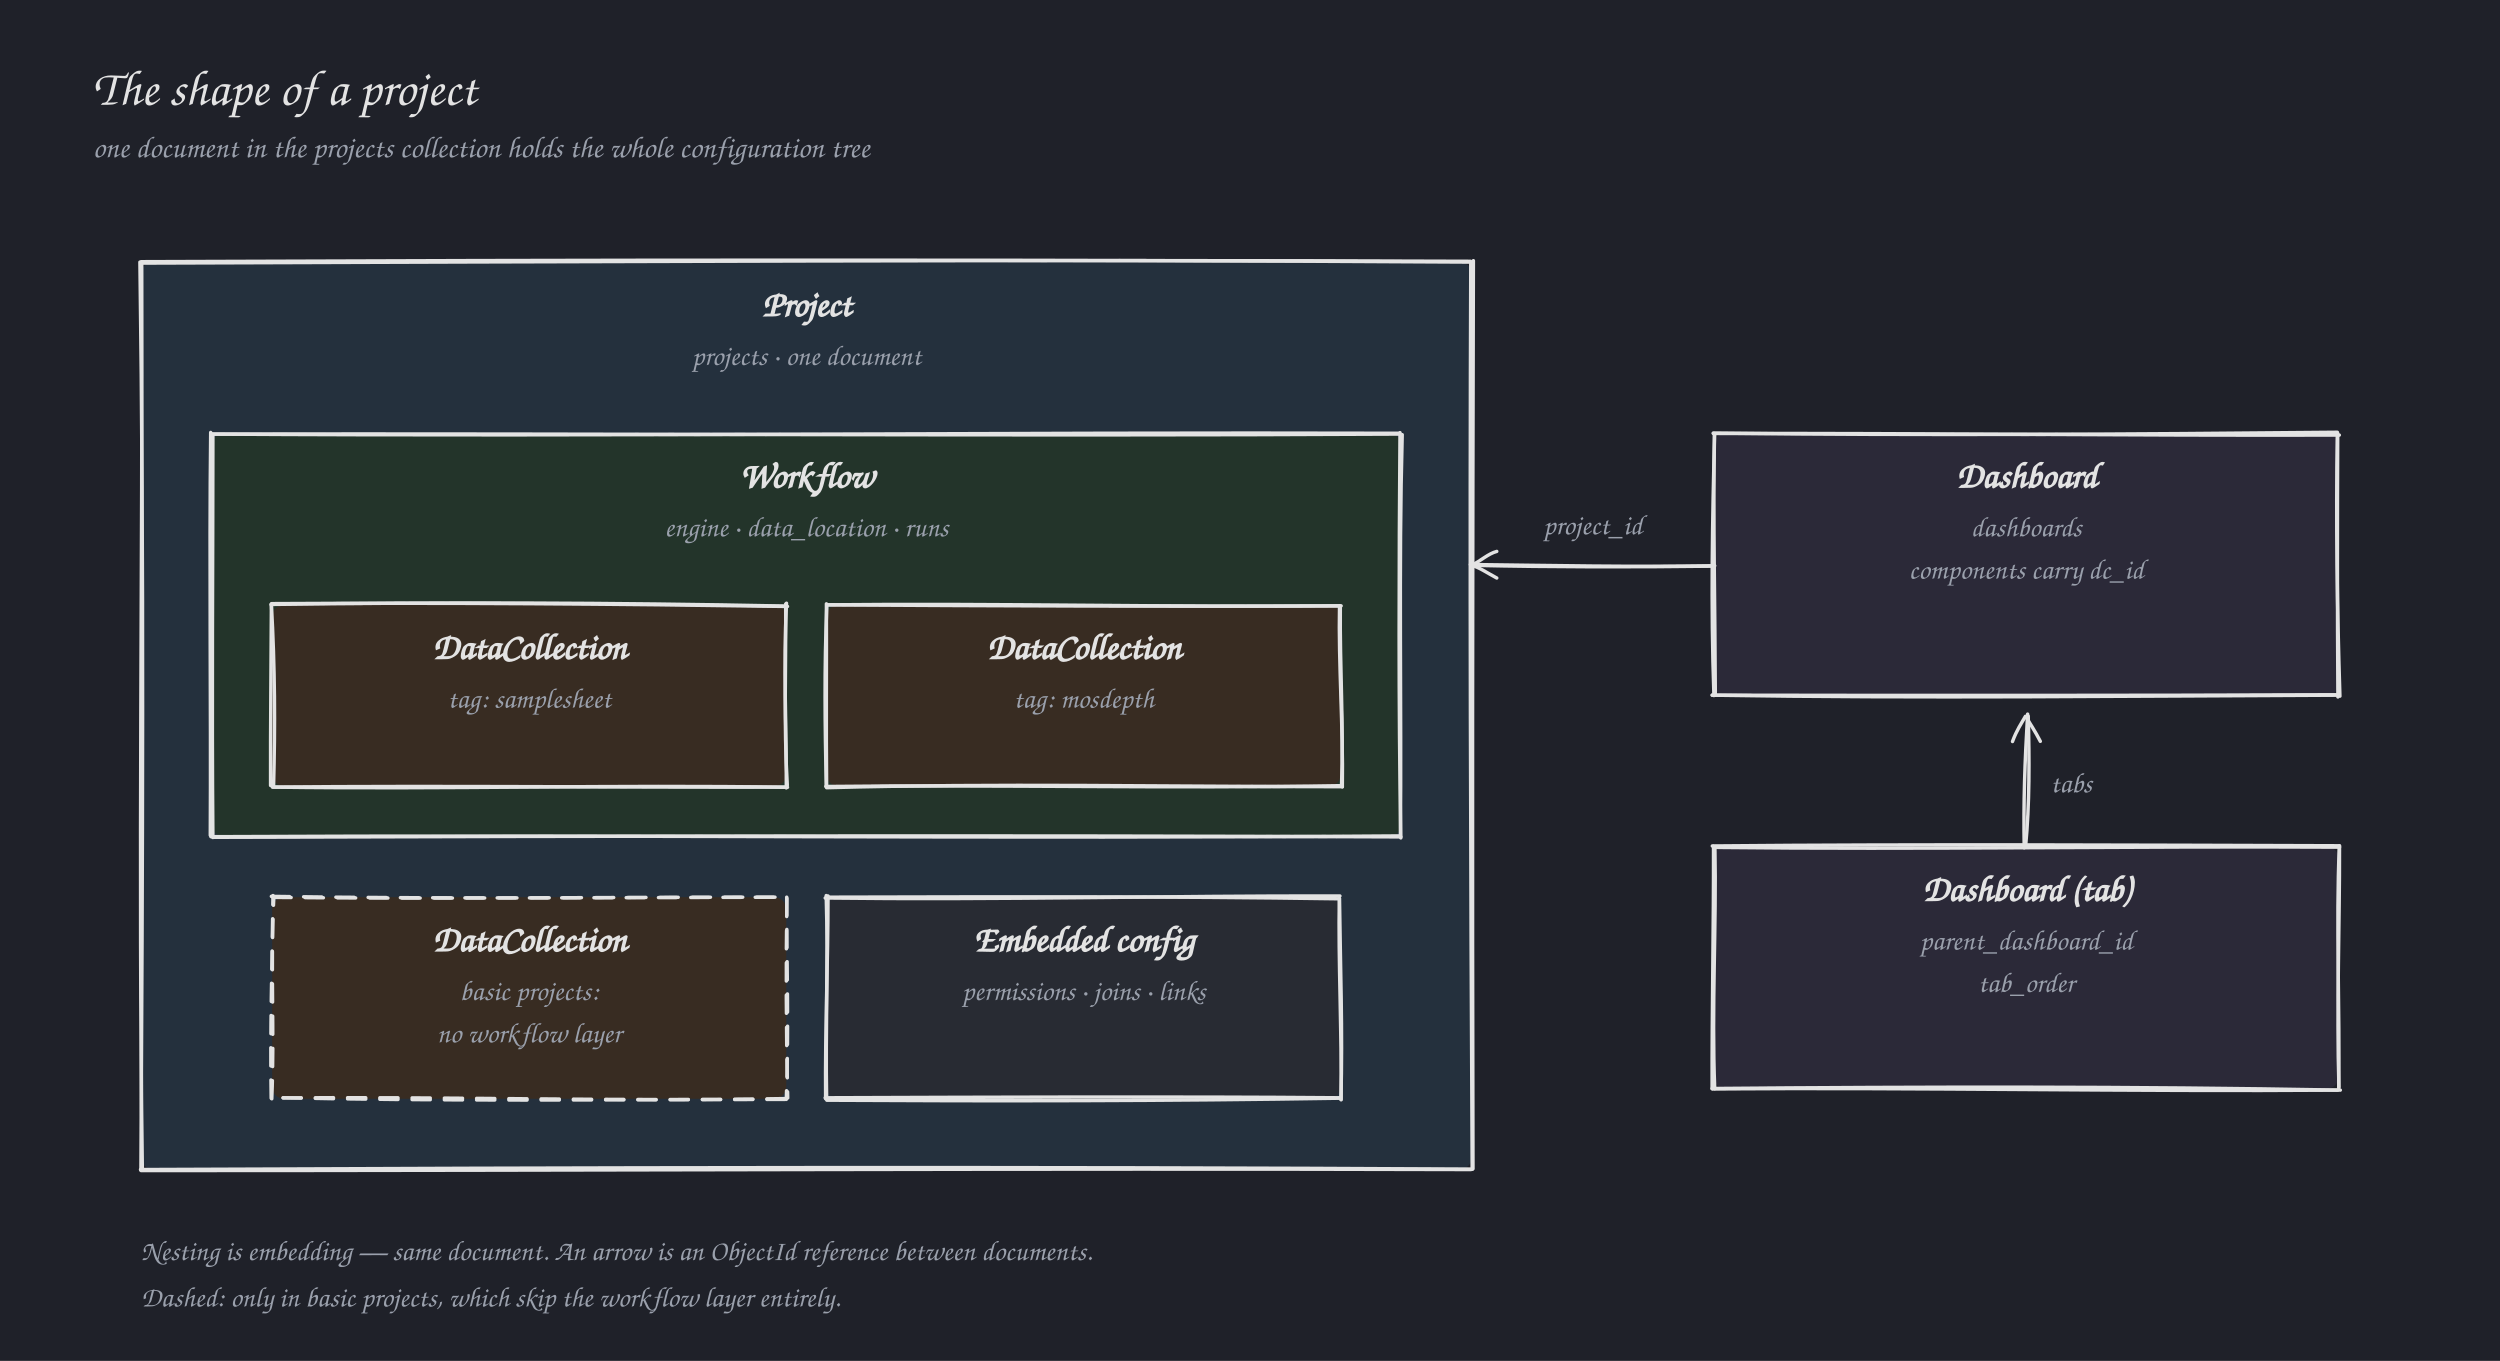
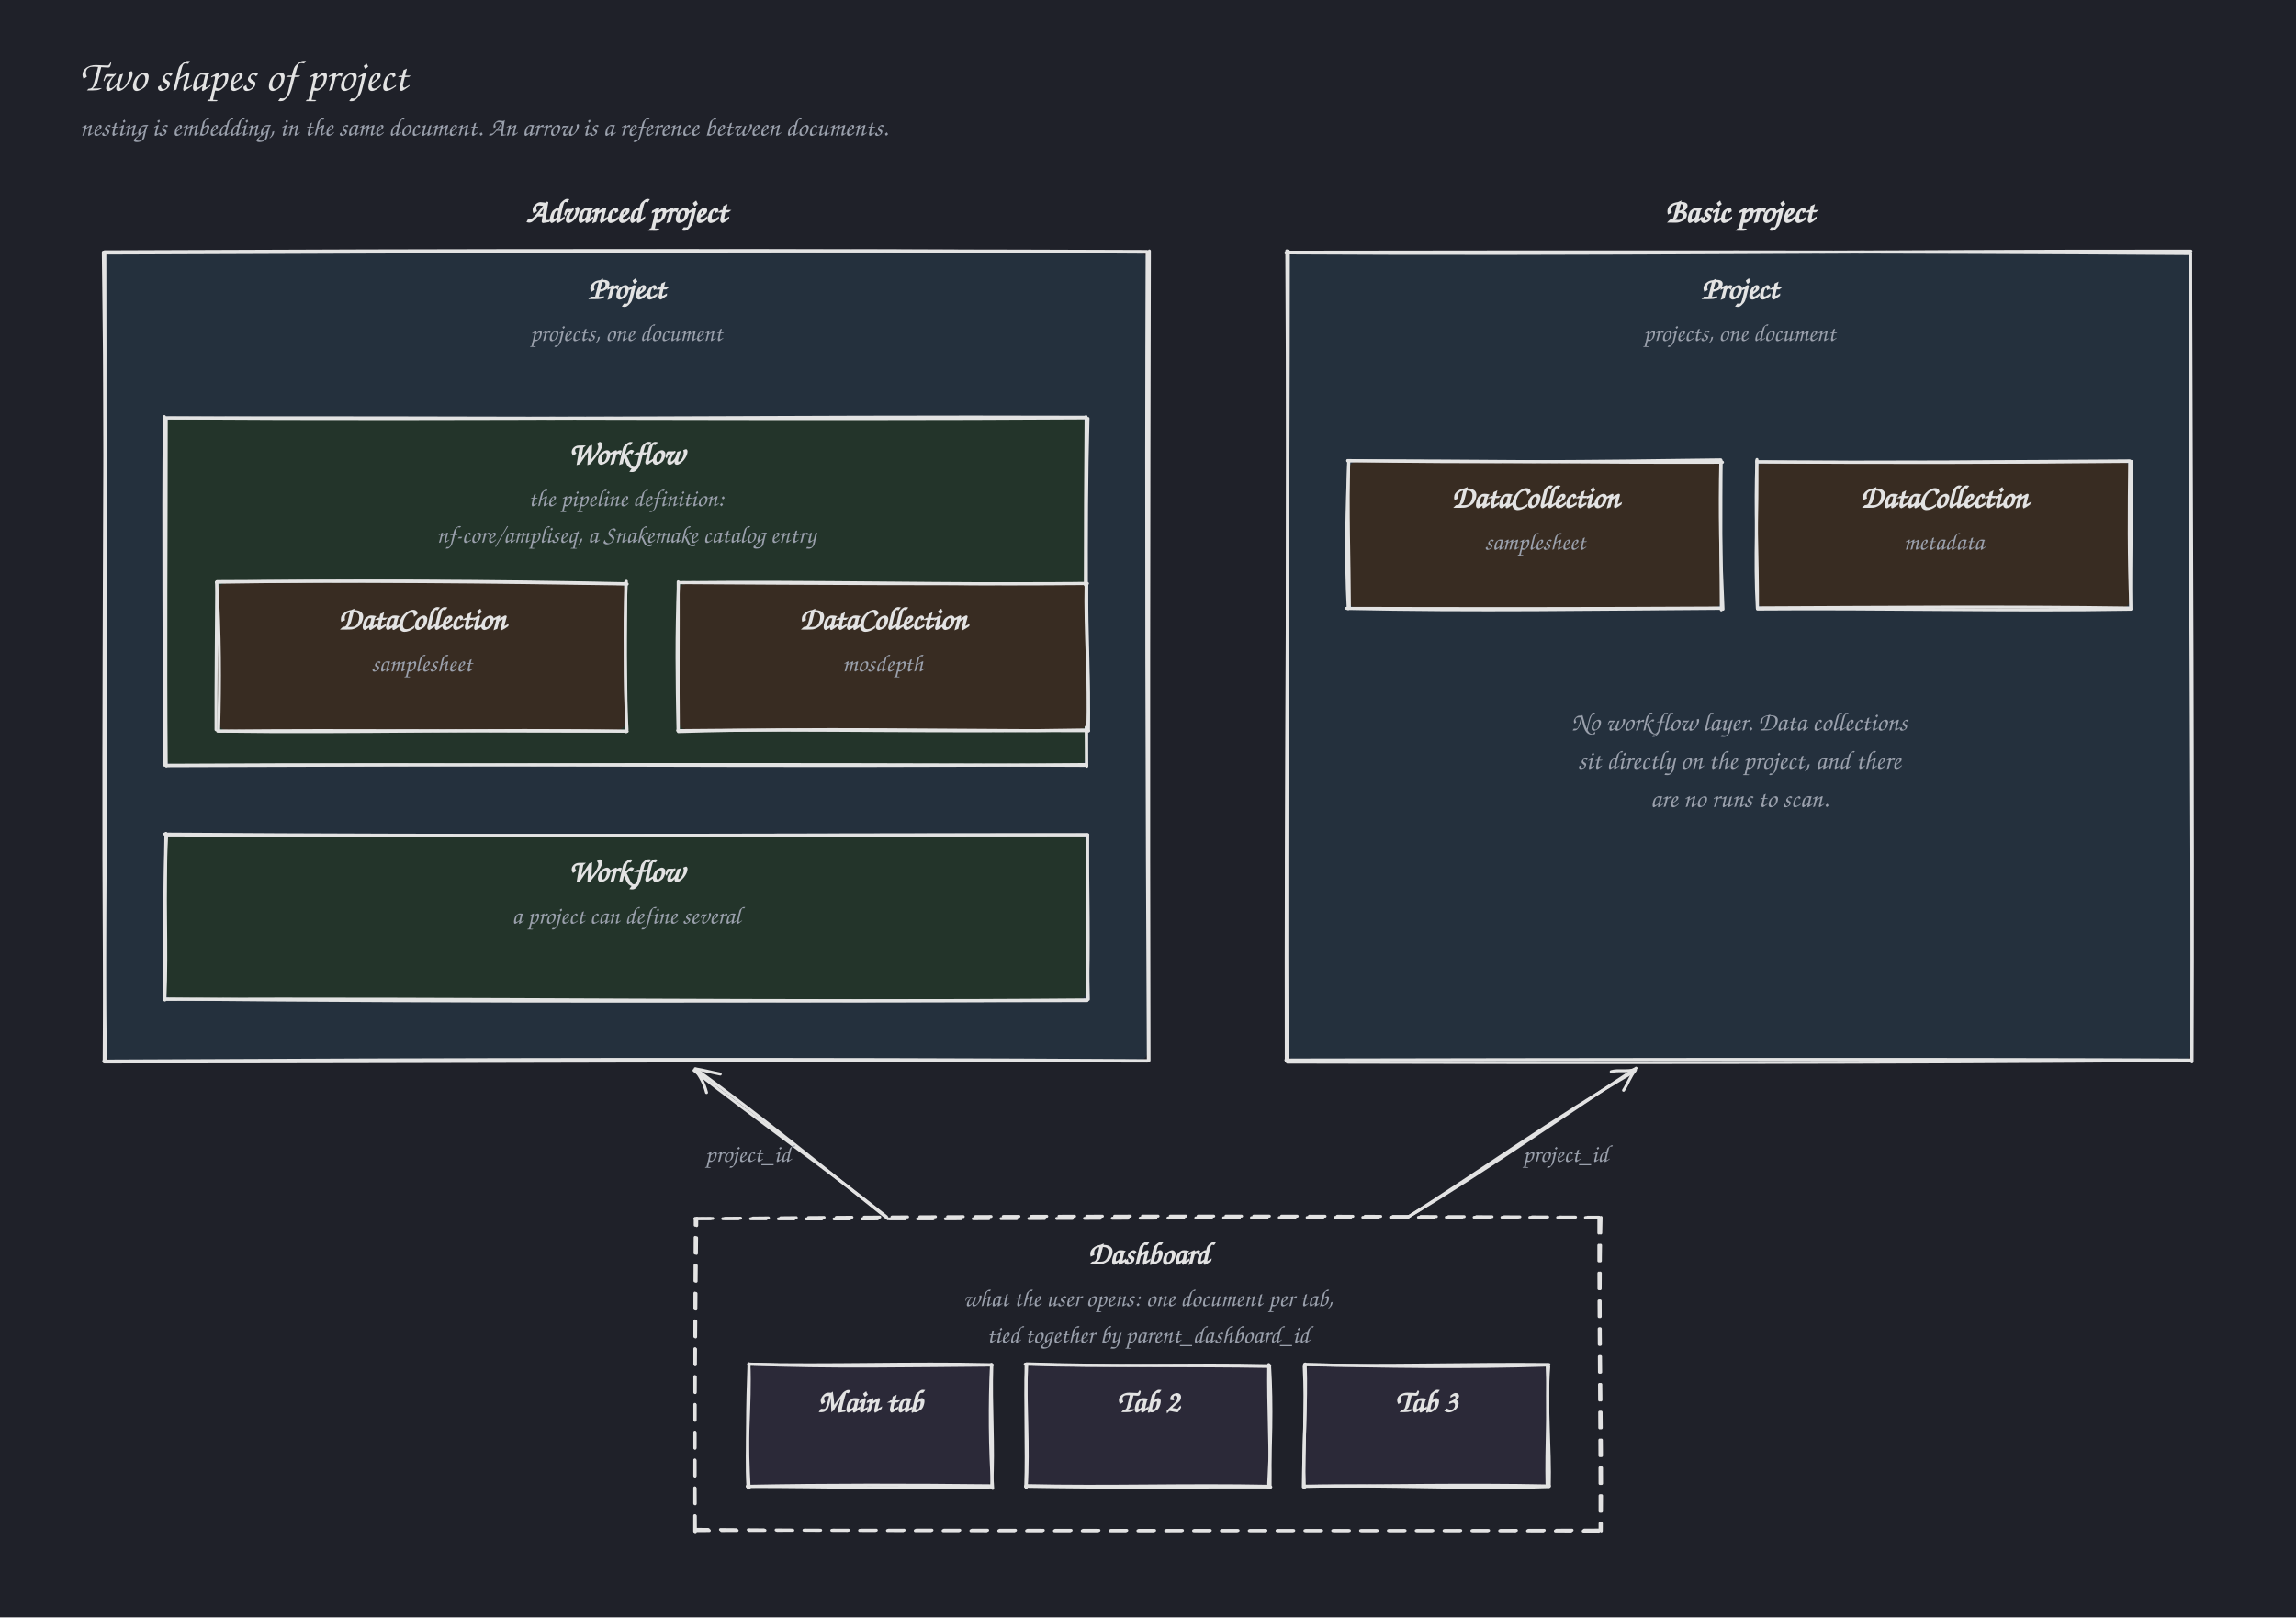
- <svg xmlns="http://www.w3.org/2000/svg" width="1240" height="675" viewBox="0 0 1240 675">
-   <rect width="1240" height="675" fill="#1f2129" />
-   <text x="46.0" y="52.0" font-family="Virgil, Virgil GS, Excalifont, Comic Sans MS, Bradley Hand, cursive" font-size="25" fill="#e3e3e3" text-anchor="start" font-weight="normal">The shape of a project</text>
-   <text x="46.0" y="78.0" font-family="Virgil, Virgil GS, Excalifont, Comic Sans MS, Bradley Hand, cursive" font-size="15" fill="#9aa0ac" text-anchor="start" font-weight="normal">one document in the projects collection holds the whole configuration tree</text>
-   <rect x="70.0" y="130.0" width="660.0" height="450.0" rx="6" fill="#24303d" />
-   <path d="M70.1,129.8 C289.4,128.9 510.5,128.6 729.3,130.0" fill="none" stroke="#e3e3e3" stroke-width="1.7" stroke-linecap="round" />
-   <path d="M69.9,130.5 C288.5,129.8 508.6,128.7 729.4,129.6" fill="none" stroke="#e3e3e3" stroke-width="1.7" stroke-linecap="round" />
-   <path d="M730.8,129.3 C730.4,281.4 730.2,429.7 730.6,579.7" fill="none" stroke="#e3e3e3" stroke-width="1.7" stroke-linecap="round" />
-   <path d="M729.5,130.1 C728.9,278.8 729.4,431.0 730.2,579.8" fill="none" stroke="#e3e3e3" stroke-width="1.7" stroke-linecap="round" />
-   <path d="M730.3,579.9 C510.2,578.6 288.6,579.1 69.7,580.1" fill="none" stroke="#e3e3e3" stroke-width="1.7" stroke-linecap="round" />
-   <path d="M729.6,580.1 C509.9,579.4 290.9,580.6 70.0,580.6" fill="none" stroke="#e3e3e3" stroke-width="1.7" stroke-linecap="round" />
-   <path d="M69.9,580.4 C70.7,429.3 71.5,278.8 69.4,130.0" fill="none" stroke="#e3e3e3" stroke-width="1.7" stroke-linecap="round" />
-   <path d="M70.6,579.7 C68.5,430.5 70.8,280.2 70.3,130.2" fill="none" stroke="#e3e3e3" stroke-width="1.7" stroke-linecap="round" />
-   <text x="400.0" y="157.0" font-family="Virgil, Virgil GS, Excalifont, Comic Sans MS, Bradley Hand, cursive" font-size="18" fill="#e3e3e3" text-anchor="middle" font-weight="bold">Project</text>
-   <text x="400.0" y="181.0" font-family="Virgil, Virgil GS, Excalifont, Comic Sans MS, Bradley Hand, cursive" font-size="14" fill="#9aa0ac" text-anchor="middle" font-weight="normal">projects · one document</text>
-   <rect x="105.0" y="215.0" width="590.0" height="200.0" rx="6" fill="#23342a" />
-   <path d="M105.0,215.3 C301.9,214.9 499.4,216.4 694.3,215.3" fill="none" stroke="#e3e3e3" stroke-width="1.7" stroke-linecap="round" />
-   <path d="M104.8,215.3 C302.1,216.6 499.4,214.3 694.2,214.9" fill="none" stroke="#e3e3e3" stroke-width="1.7" stroke-linecap="round" />
-   <path d="M694.4,214.6 C693.9,280.4 693.6,349.2 694.8,415.6" fill="none" stroke="#e3e3e3" stroke-width="1.7" stroke-linecap="round" />
-   <path d="M695.5,215.6 C693.7,281.5 695.2,349.6 694.6,414.9" fill="none" stroke="#e3e3e3" stroke-width="1.7" stroke-linecap="round" />
-   <path d="M694.5,414.6 C497.9,416.2 303.1,413.9 104.6,415.0" fill="none" stroke="#e3e3e3" stroke-width="1.7" stroke-linecap="round" />
-   <path d="M694.8,415.1 C498.6,414.2 300.1,414.7 105.7,415.3" fill="none" stroke="#e3e3e3" stroke-width="1.7" stroke-linecap="round" />
-   <path d="M105.6,415.4 C105.0,348.7 105.6,280.2 105.6,215.5" fill="none" stroke="#e3e3e3" stroke-width="1.7" stroke-linecap="round" />
-   <path d="M104.3,414.3 C104.7,348.0 103.7,282.1 104.5,214.5" fill="none" stroke="#e3e3e3" stroke-width="1.7" stroke-linecap="round" />
-   <text x="400.0" y="242.0" font-family="Virgil, Virgil GS, Excalifont, Comic Sans MS, Bradley Hand, cursive" font-size="18" fill="#e3e3e3" text-anchor="middle" font-weight="bold">Workflow</text>
-   <text x="400.0" y="266.0" font-family="Virgil, Virgil GS, Excalifont, Comic Sans MS, Bradley Hand, cursive" font-size="14" fill="#9aa0ac" text-anchor="middle" font-weight="normal">engine · data_location · runs</text>
-   <rect x="135.0" y="300.0" width="255.0" height="90.0" rx="6" fill="#382c22" />
-   <path d="M134.4,299.8 C219.5,298.6 303.4,298.9 389.2,300.6" fill="none" stroke="#e3e3e3" stroke-width="1.7" stroke-linecap="round" />
-   <path d="M134.8,299.4 C220.4,298.9 304.2,299.5 390.6,300.8" fill="none" stroke="#e3e3e3" stroke-width="1.7" stroke-linecap="round" />
-   <path d="M389.7,299.6 C389.9,329.9 388.7,358.7 390.5,389.5" fill="none" stroke="#e3e3e3" stroke-width="1.7" stroke-linecap="round" />
-   <path d="M390.1,299.2 C388.5,331.4 390.1,358.9 390.0,390.8" fill="none" stroke="#e3e3e3" stroke-width="1.7" stroke-linecap="round" />
-   <path d="M389.5,390.4 C306.2,390.6 219.2,389.6 135.1,390.4" fill="none" stroke="#e3e3e3" stroke-width="1.7" stroke-linecap="round" />
-   <path d="M390.6,390.5 C304.5,389.1 221.0,391.6 135.5,390.4" fill="none" stroke="#e3e3e3" stroke-width="1.7" stroke-linecap="round" />
-   <path d="M134.2,389.6 C134.1,360.1 134.5,328.5 134.6,300.3" fill="none" stroke="#e3e3e3" stroke-width="1.7" stroke-linecap="round" />
-   <path d="M135.7,389.8 C136.5,359.8 136.4,331.6 134.6,299.6" fill="none" stroke="#e3e3e3" stroke-width="1.7" stroke-linecap="round" />
-   <text x="262.5" y="327.0" font-family="Virgil, Virgil GS, Excalifont, Comic Sans MS, Bradley Hand, cursive" font-size="18" fill="#e3e3e3" text-anchor="middle" font-weight="bold">DataCollection</text>
-   <text x="262.5" y="351.0" font-family="Virgil, Virgil GS, Excalifont, Comic Sans MS, Bradley Hand, cursive" font-size="14" fill="#9aa0ac" text-anchor="middle" font-weight="normal">tag: samplesheet</text>
-   <rect x="410.0" y="300.0" width="255.0" height="90.0" rx="6" fill="#382c22" />
-   <path d="M410.5,300.0 C494.0,299.1 580.4,301.3 665.2,300.5" fill="none" stroke="#e3e3e3" stroke-width="1.7" stroke-linecap="round" />
-   <path d="M410.4,300.0 C493.7,300.5 581.3,300.9 664.5,300.5" fill="none" stroke="#e3e3e3" stroke-width="1.7" stroke-linecap="round" />
-   <path d="M664.8,300.7 C664.5,331.0 666.5,359.7 665.4,389.5" fill="none" stroke="#e3e3e3" stroke-width="1.7" stroke-linecap="round" />
-   <path d="M664.4,300.5 C663.8,328.9 666.3,361.0 665.8,390.3" fill="none" stroke="#e3e3e3" stroke-width="1.7" stroke-linecap="round" />
-   <path d="M665.8,390.2 C579.5,390.2 493.8,388.4 410.0,390.7" fill="none" stroke="#e3e3e3" stroke-width="1.7" stroke-linecap="round" />
-   <path d="M664.6,389.7 C579.8,391.2 496.0,389.1 409.6,390.1" fill="none" stroke="#e3e3e3" stroke-width="1.7" stroke-linecap="round" />
-   <path d="M409.8,389.9 C409.2,359.7 408.8,331.3 410.1,300.6" fill="none" stroke="#e3e3e3" stroke-width="1.7" stroke-linecap="round" />
-   <path d="M410.0,389.2 C409.7,361.3 410.0,330.1 409.9,299.5" fill="none" stroke="#e3e3e3" stroke-width="1.7" stroke-linecap="round" />
-   <text x="537.5" y="327.0" font-family="Virgil, Virgil GS, Excalifont, Comic Sans MS, Bradley Hand, cursive" font-size="18" fill="#e3e3e3" text-anchor="middle" font-weight="bold">DataCollection</text>
-   <text x="537.5" y="351.0" font-family="Virgil, Virgil GS, Excalifont, Comic Sans MS, Bradley Hand, cursive" font-size="14" fill="#9aa0ac" text-anchor="middle" font-weight="normal">tag: mosdepth</text>
-   <rect x="135.0" y="445.0" width="255.0" height="100.0" rx="6" fill="#382c22" />
-   <path d="M135.4,445.1 C218.4,446.0 304.0,444.9 389.7,445.0" fill="none" stroke="#e3e3e3" stroke-width="1.7" stroke-linecap="round" stroke-dasharray="9 7" />
-   <path d="M134.6,444.6 C220.2,445.9 303.7,445.2 390.4,445.0" fill="none" stroke="#e3e3e3" stroke-width="1.7" stroke-linecap="round" stroke-dasharray="9 7" />
-   <path d="M390.2,445.0 C390.2,479.2 391.3,511.5 390.0,545.3" fill="none" stroke="#e3e3e3" stroke-width="1.7" stroke-linecap="round" stroke-dasharray="9 7" />
-   <path d="M390.3,445.6 C389.8,478.4 389.9,513.1 390.7,544.6" fill="none" stroke="#e3e3e3" stroke-width="1.7" stroke-linecap="round" stroke-dasharray="9 7" />
-   <path d="M389.4,544.9 C305.2,546.4 221.1,543.8 134.3,544.6" fill="none" stroke="#e3e3e3" stroke-width="1.7" stroke-linecap="round" stroke-dasharray="9 7" />
-   <path d="M389.4,545.3 C303.6,545.5 220.9,546.3 135.3,544.4" fill="none" stroke="#e3e3e3" stroke-width="1.7" stroke-linecap="round" stroke-dasharray="9 7" />
-   <path d="M134.8,545.0 C136.2,513.2 134.1,479.8 135.8,445.5" fill="none" stroke="#e3e3e3" stroke-width="1.7" stroke-linecap="round" stroke-dasharray="9 7" />
-   <path d="M134.5,544.7 C133.9,511.4 135.0,477.8 135.4,444.2" fill="none" stroke="#e3e3e3" stroke-width="1.7" stroke-linecap="round" stroke-dasharray="9 7" />
-   <text x="262.5" y="472.0" font-family="Virgil, Virgil GS, Excalifont, Comic Sans MS, Bradley Hand, cursive" font-size="18" fill="#e3e3e3" text-anchor="middle" font-weight="bold">DataCollection</text>
-   <text x="262.5" y="496.0" font-family="Virgil, Virgil GS, Excalifont, Comic Sans MS, Bradley Hand, cursive" font-size="14" fill="#9aa0ac" text-anchor="middle" font-weight="normal">basic projects:</text>
-   <text x="262.5" y="517.0" font-family="Virgil, Virgil GS, Excalifont, Comic Sans MS, Bradley Hand, cursive" font-size="14" fill="#9aa0ac" text-anchor="middle" font-weight="normal">no workflow layer</text>
-   <rect x="410.0" y="445.0" width="255.0" height="100.0" rx="6" fill="#282b33" />
-   <path d="M410.2,445.0 C495.2,444.8 578.5,444.5 664.3,445.8" fill="none" stroke="#e3e3e3" stroke-width="1.7" stroke-linecap="round" />
-   <path d="M409.3,445.4 C495.9,446.5 578.7,444.2 664.6,444.4" fill="none" stroke="#e3e3e3" stroke-width="1.7" stroke-linecap="round" />
-   <path d="M664.4,445.7 C664.8,479.6 666.0,510.9 665.1,545.3" fill="none" stroke="#e3e3e3" stroke-width="1.7" stroke-linecap="round" />
-   <path d="M664.3,445.7 C663.7,476.9 665.6,511.4 665.2,545.5" fill="none" stroke="#e3e3e3" stroke-width="1.7" stroke-linecap="round" />
-   <path d="M664.9,544.7 C578.7,546.1 493.6,546.2 410.1,545.7" fill="none" stroke="#e3e3e3" stroke-width="1.7" stroke-linecap="round" />
-   <path d="M664.4,544.5 C579.3,543.8 495.1,544.2 409.3,544.5" fill="none" stroke="#e3e3e3" stroke-width="1.7" stroke-linecap="round" />
-   <path d="M410.0,544.5 C409.4,511.0 410.8,477.7 409.8,444.2" fill="none" stroke="#e3e3e3" stroke-width="1.7" stroke-linecap="round" />
-   <path d="M409.5,545.0 C409.2,510.1 410.7,478.5 410.7,444.4" fill="none" stroke="#e3e3e3" stroke-width="1.7" stroke-linecap="round" />
-   <text x="537.5" y="472.0" font-family="Virgil, Virgil GS, Excalifont, Comic Sans MS, Bradley Hand, cursive" font-size="18" fill="#e3e3e3" text-anchor="middle" font-weight="bold">Embedded config</text>
-   <text x="537.5" y="496.0" font-family="Virgil, Virgil GS, Excalifont, Comic Sans MS, Bradley Hand, cursive" font-size="14" fill="#9aa0ac" text-anchor="middle" font-weight="normal">permissions · joins · links</text>
-   <rect x="850.0" y="215.0" width="310.0" height="130.0" rx="6" fill="#2b2938" />
-   <path d="M849.8,215.0 C954.4,214.8 1056.7,216.1 1160.3,215.8" fill="none" stroke="#e3e3e3" stroke-width="1.7" stroke-linecap="round" />
-   <path d="M849.8,214.8 C952.8,216.1 1057.3,215.4 1159.3,214.4" fill="none" stroke="#e3e3e3" stroke-width="1.7" stroke-linecap="round" />
-   <path d="M1159.3,215.5 C1158.6,259.1 1159.2,300.6 1160.6,345.3" fill="none" stroke="#e3e3e3" stroke-width="1.7" stroke-linecap="round" />
-   <path d="M1159.5,214.9 C1159.3,257.5 1159.3,301.5 1159.6,345.7" fill="none" stroke="#e3e3e3" stroke-width="1.7" stroke-linecap="round" />
-   <path d="M1159.7,344.8 C1058.2,345.2 952.5,346.5 849.2,344.8" fill="none" stroke="#e3e3e3" stroke-width="1.7" stroke-linecap="round" />
-   <path d="M1159.2,344.6 C1056.6,345.0 952.4,345.0 849.3,344.8" fill="none" stroke="#e3e3e3" stroke-width="1.7" stroke-linecap="round" />
-   <path d="M850.1,345.0 C848.5,300.1 849.4,257.5 850.4,215.3" fill="none" stroke="#e3e3e3" stroke-width="1.7" stroke-linecap="round" />
-   <path d="M850.8,344.4 C850.7,302.9 849.6,257.8 850.4,215.2" fill="none" stroke="#e3e3e3" stroke-width="1.7" stroke-linecap="round" />
-   <text x="1005.0" y="242.0" font-family="Virgil, Virgil GS, Excalifont, Comic Sans MS, Bradley Hand, cursive" font-size="18" fill="#e3e3e3" text-anchor="middle" font-weight="bold">Dashboard</text>
-   <text x="1005.0" y="266.0" font-family="Virgil, Virgil GS, Excalifont, Comic Sans MS, Bradley Hand, cursive" font-size="14" fill="#9aa0ac" text-anchor="middle" font-weight="normal">dashboards</text>
-   <text x="1005.0" y="287.0" font-family="Virgil, Virgil GS, Excalifont, Comic Sans MS, Bradley Hand, cursive" font-size="14" fill="#9aa0ac" text-anchor="middle" font-weight="normal">components carry dc_id</text>
-   <path d="M850.5,280.6 C808.2,281.3 771.6,280.5 729.3,280.0" fill="none" stroke="#e3e3e3" stroke-width="1.7" stroke-linecap="round" />
-   <path d="M850.2,280.8 C810.0,281.3 771.2,281.3 730.4,280.4" fill="none" stroke="#e3e3e3" stroke-width="1.7" stroke-linecap="round" />
-   <path d="M729.6,280.3 C733.6,281.3 737.5,284.1 742.4,286.7" fill="none" stroke="#e3e3e3" stroke-width="1.7" stroke-linecap="round" />
-   <path d="M730.3,280.2 C734.4,278.2 738.2,274.6 742.4,273.5" fill="none" stroke="#e3e3e3" stroke-width="1.7" stroke-linecap="round" />
-   <text x="790.0" y="265.0" font-family="Virgil, Virgil GS, Excalifont, Comic Sans MS, Bradley Hand, cursive" font-size="14" fill="#9aa0ac" text-anchor="middle" font-weight="normal">project_id</text>
-   <rect x="850.0" y="420.0" width="310.0" height="120.0" rx="6" fill="#2b2938" />
-   <path d="M849.3,419.6 C953.8,418.6 1057.4,419.2 1160.4,419.5" fill="none" stroke="#e3e3e3" stroke-width="1.7" stroke-linecap="round" />
-   <path d="M850.0,420.3 C954.1,421.5 1056.6,419.6 1160.4,420.2" fill="none" stroke="#e3e3e3" stroke-width="1.7" stroke-linecap="round" />
-   <path d="M1160.4,419.7 C1160.5,458.6 1158.9,499.2 1160.1,539.2" fill="none" stroke="#e3e3e3" stroke-width="1.7" stroke-linecap="round" />
-   <path d="M1160.3,419.7 C1158.6,459.3 1160.6,500.6 1160.0,539.9" fill="none" stroke="#e3e3e3" stroke-width="1.7" stroke-linecap="round" />
-   <path d="M1160.8,540.7 C1056.6,538.8 954.6,539.0 849.2,539.9" fill="none" stroke="#e3e3e3" stroke-width="1.7" stroke-linecap="round" />
-   <path d="M1159.5,540.7 C1057.7,541.5 953.2,539.3 849.5,540.1" fill="none" stroke="#e3e3e3" stroke-width="1.7" stroke-linecap="round" />
-   <path d="M850.5,540.0 C848.9,500.1 851.4,458.8 850.6,420.3" fill="none" stroke="#e3e3e3" stroke-width="1.7" stroke-linecap="round" />
-   <path d="M849.2,540.0 C849.1,501.3 850.0,458.5 849.9,419.7" fill="none" stroke="#e3e3e3" stroke-width="1.7" stroke-linecap="round" />
-   <text x="1005.0" y="447.0" font-family="Virgil, Virgil GS, Excalifont, Comic Sans MS, Bradley Hand, cursive" font-size="18" fill="#e3e3e3" text-anchor="middle" font-weight="bold">Dashboard (tab)</text>
-   <text x="1005.0" y="471.0" font-family="Virgil, Virgil GS, Excalifont, Comic Sans MS, Bradley Hand, cursive" font-size="14" fill="#9aa0ac" text-anchor="middle" font-weight="normal">parent_dashboard_id</text>
-   <text x="1005.0" y="492.0" font-family="Virgil, Virgil GS, Excalifont, Comic Sans MS, Bradley Hand, cursive" font-size="14" fill="#9aa0ac" text-anchor="middle" font-weight="normal">tab_order</text>
-   <path d="M1004.0,420.5 C1003.6,397.7 1004.3,378.0 1005.7,354.2" fill="none" stroke="#e3e3e3" stroke-width="1.7" stroke-linecap="round" />
-   <path d="M1004.7,419.8 C1006.7,399.2 1006.6,375.8 1006.0,355.2" fill="none" stroke="#e3e3e3" stroke-width="1.7" stroke-linecap="round" />
-   <path d="M1004.6,355.3 C1002.5,359.0 1000.2,362.3 998.2,367.8" fill="none" stroke="#e3e3e3" stroke-width="1.7" stroke-linecap="round" />
-   <path d="M1004.9,355.5 C1006.7,358.7 1009.4,362.6 1012.0,367.7" fill="none" stroke="#e3e3e3" stroke-width="1.7" stroke-linecap="round" />
-   <text x="1017.0" y="393.0" font-family="Virgil, Virgil GS, Excalifont, Comic Sans MS, Bradley Hand, cursive" font-size="14" fill="#9aa0ac" text-anchor="start" font-weight="normal">tabs</text>
-   <text x="70.0" y="625.0" font-family="Virgil, Virgil GS, Excalifont, Comic Sans MS, Bradley Hand, cursive" font-size="14" fill="#9aa0ac" text-anchor="start" font-weight="normal">Nesting is embedding — same document. An arrow is an ObjectId reference between documents.</text>
-   <text x="70.0" y="648.0" font-family="Virgil, Virgil GS, Excalifont, Comic Sans MS, Bradley Hand, cursive" font-size="14" fill="#9aa0ac" text-anchor="start" font-weight="normal">Dashed: only in basic projects, which skip the workflow layer entirely.</text>
+ <svg xmlns="http://www.w3.org/2000/svg" width="1320" height="930" viewBox="0 0 1320 930">
+   <rect width="1320" height="930" fill="#1f2129" />
+   <text x="46.0" y="52.0" font-family="Virgil, Virgil GS, Excalifont, Comic Sans MS, Bradley Hand, cursive" font-size="25" fill="#e3e3e3" text-anchor="start" font-weight="normal">Two shapes of project</text>
+   <text x="46.0" y="78.0" font-family="Virgil, Virgil GS, Excalifont, Comic Sans MS, Bradley Hand, cursive" font-size="15" fill="#9aa0ac" text-anchor="start" font-weight="normal">nesting is embedding, in the same document. An arrow is a reference between documents.</text>
+   <text x="360.0" y="128.0" font-family="Virgil, Virgil GS, Excalifont, Comic Sans MS, Bradley Hand, cursive" font-size="19" fill="#e3e3e3" text-anchor="middle" font-weight="bold">Advanced project</text>
+   <rect x="60.0" y="145.0" width="600.0" height="465.0" rx="6" fill="#24303d" />
+   <path d="M60.1,144.8 C259.4,143.9 460.5,143.6 659.3,145.0" fill="none" stroke="#e3e3e3" stroke-width="1.7" stroke-linecap="round" />
+   <path d="M59.9,145.5 C258.5,144.8 458.6,143.7 659.4,144.6" fill="none" stroke="#e3e3e3" stroke-width="1.7" stroke-linecap="round" />
+   <path d="M660.8,144.3 C660.4,301.4 660.2,454.7 660.6,609.7" fill="none" stroke="#e3e3e3" stroke-width="1.7" stroke-linecap="round" />
+   <path d="M659.5,145.1 C658.9,298.8 659.4,456.0 660.2,609.8" fill="none" stroke="#e3e3e3" stroke-width="1.7" stroke-linecap="round" />
+   <path d="M660.3,609.9 C460.2,608.6 258.6,609.1 59.7,610.1" fill="none" stroke="#e3e3e3" stroke-width="1.7" stroke-linecap="round" />
+   <path d="M659.6,610.1 C459.9,609.4 260.9,610.6 60.0,610.6" fill="none" stroke="#e3e3e3" stroke-width="1.7" stroke-linecap="round" />
+   <path d="M59.9,610.4 C60.7,454.3 61.5,298.8 59.4,145.0" fill="none" stroke="#e3e3e3" stroke-width="1.7" stroke-linecap="round" />
+   <path d="M60.6,609.7 C58.5,455.5 60.8,300.2 60.3,145.2" fill="none" stroke="#e3e3e3" stroke-width="1.7" stroke-linecap="round" />
+   <text x="360.0" y="172.0" font-family="Virgil, Virgil GS, Excalifont, Comic Sans MS, Bradley Hand, cursive" font-size="18" fill="#e3e3e3" text-anchor="middle" font-weight="bold">Project</text>
+   <text x="360.0" y="196.0" font-family="Virgil, Virgil GS, Excalifont, Comic Sans MS, Bradley Hand, cursive" font-size="14" fill="#9aa0ac" text-anchor="middle" font-weight="normal">projects, one document</text>
+   <rect x="95.0" y="240.0" width="530.0" height="200.0" rx="6" fill="#23342a" />
+   <path d="M95.0,240.3 C271.9,239.9 449.4,241.4 624.3,240.3" fill="none" stroke="#e3e3e3" stroke-width="1.7" stroke-linecap="round" />
+   <path d="M94.8,240.3 C272.1,241.6 449.4,239.3 624.2,239.9" fill="none" stroke="#e3e3e3" stroke-width="1.7" stroke-linecap="round" />
+   <path d="M624.4,239.6 C623.9,305.4 623.6,374.2 624.8,440.6" fill="none" stroke="#e3e3e3" stroke-width="1.7" stroke-linecap="round" />
+   <path d="M625.5,240.6 C623.7,306.5 625.2,374.6 624.6,439.9" fill="none" stroke="#e3e3e3" stroke-width="1.7" stroke-linecap="round" />
+   <path d="M624.5,439.6 C447.9,441.2 273.1,438.9 94.6,440.0" fill="none" stroke="#e3e3e3" stroke-width="1.7" stroke-linecap="round" />
+   <path d="M624.8,440.1 C448.6,439.2 270.1,439.7 95.7,440.3" fill="none" stroke="#e3e3e3" stroke-width="1.7" stroke-linecap="round" />
+   <path d="M95.6,440.4 C95.0,373.7 95.6,305.2 95.6,240.5" fill="none" stroke="#e3e3e3" stroke-width="1.7" stroke-linecap="round" />
+   <path d="M94.3,439.3 C94.7,373.0 93.7,307.1 94.5,239.5" fill="none" stroke="#e3e3e3" stroke-width="1.7" stroke-linecap="round" />
+   <text x="360.0" y="267.0" font-family="Virgil, Virgil GS, Excalifont, Comic Sans MS, Bradley Hand, cursive" font-size="18" fill="#e3e3e3" text-anchor="middle" font-weight="bold">Workflow</text>
+   <text x="360.0" y="291.0" font-family="Virgil, Virgil GS, Excalifont, Comic Sans MS, Bradley Hand, cursive" font-size="14" fill="#9aa0ac" text-anchor="middle" font-weight="normal">the pipeline definition:</text>
+   <text x="360.0" y="312.0" font-family="Virgil, Virgil GS, Excalifont, Comic Sans MS, Bradley Hand, cursive" font-size="14" fill="#9aa0ac" text-anchor="middle" font-weight="normal">nf-core/ampliseq, a Snakemake catalog entry</text>
+   <rect x="125.0" y="335.0" width="235.0" height="85.0" rx="6" fill="#382c22" />
+   <path d="M124.4,334.8 C202.8,333.6 280.1,333.9 359.2,335.6" fill="none" stroke="#e3e3e3" stroke-width="1.7" stroke-linecap="round" />
+   <path d="M124.8,334.4 C203.7,333.9 280.9,334.5 360.6,335.8" fill="none" stroke="#e3e3e3" stroke-width="1.7" stroke-linecap="round" />
+   <path d="M359.7,334.6 C359.9,363.3 358.7,390.4 360.5,419.5" fill="none" stroke="#e3e3e3" stroke-width="1.7" stroke-linecap="round" />
+   <path d="M360.1,334.2 C358.5,364.8 360.1,390.5 360.0,420.8" fill="none" stroke="#e3e3e3" stroke-width="1.7" stroke-linecap="round" />
+   <path d="M359.5,420.4 C282.8,420.6 202.6,419.6 125.1,420.4" fill="none" stroke="#e3e3e3" stroke-width="1.7" stroke-linecap="round" />
+   <path d="M360.6,420.5 C281.1,419.1 204.3,421.6 125.5,420.4" fill="none" stroke="#e3e3e3" stroke-width="1.7" stroke-linecap="round" />
+   <path d="M124.2,419.6 C124.1,391.7 124.5,361.8 124.6,335.3" fill="none" stroke="#e3e3e3" stroke-width="1.7" stroke-linecap="round" />
+   <path d="M125.7,419.8 C126.5,391.5 126.4,364.9 124.6,334.6" fill="none" stroke="#e3e3e3" stroke-width="1.7" stroke-linecap="round" />
+   <text x="242.5" y="362.0" font-family="Virgil, Virgil GS, Excalifont, Comic Sans MS, Bradley Hand, cursive" font-size="18" fill="#e3e3e3" text-anchor="middle" font-weight="bold">DataCollection</text>
+   <text x="242.5" y="386.0" font-family="Virgil, Virgil GS, Excalifont, Comic Sans MS, Bradley Hand, cursive" font-size="14" fill="#9aa0ac" text-anchor="middle" font-weight="normal">samplesheet</text>
+   <rect x="390.0" y="335.0" width="235.0" height="85.0" rx="6" fill="#382c22" />
+   <path d="M390.5,335.0 C467.4,334.1 547.1,336.3 625.2,335.5" fill="none" stroke="#e3e3e3" stroke-width="1.7" stroke-linecap="round" />
+   <path d="M390.4,335.0 C467.0,335.5 548.0,335.9 624.5,335.5" fill="none" stroke="#e3e3e3" stroke-width="1.7" stroke-linecap="round" />
+   <path d="M624.8,335.7 C624.5,364.3 626.5,391.3 625.4,419.5" fill="none" stroke="#e3e3e3" stroke-width="1.7" stroke-linecap="round" />
+   <path d="M624.4,335.5 C623.8,362.2 626.3,392.6 625.8,420.3" fill="none" stroke="#e3e3e3" stroke-width="1.7" stroke-linecap="round" />
+   <path d="M625.8,420.2 C546.2,420.2 467.2,418.4 390.0,420.7" fill="none" stroke="#e3e3e3" stroke-width="1.7" stroke-linecap="round" />
+   <path d="M624.6,419.7 C546.5,421.2 469.4,419.1 389.6,420.1" fill="none" stroke="#e3e3e3" stroke-width="1.7" stroke-linecap="round" />
+   <path d="M389.8,419.9 C389.2,391.4 388.8,364.6 390.1,335.6" fill="none" stroke="#e3e3e3" stroke-width="1.7" stroke-linecap="round" />
+   <path d="M390.0,419.2 C389.7,393.0 390.0,363.4 389.9,334.5" fill="none" stroke="#e3e3e3" stroke-width="1.7" stroke-linecap="round" />
+   <text x="507.5" y="362.0" font-family="Virgil, Virgil GS, Excalifont, Comic Sans MS, Bradley Hand, cursive" font-size="18" fill="#e3e3e3" text-anchor="middle" font-weight="bold">DataCollection</text>
+   <text x="507.5" y="386.0" font-family="Virgil, Virgil GS, Excalifont, Comic Sans MS, Bradley Hand, cursive" font-size="14" fill="#9aa0ac" text-anchor="middle" font-weight="normal">mosdepth</text>
+   <rect x="95.0" y="480.0" width="530.0" height="95.0" rx="6" fill="#23342a" />
+   <path d="M95.4,480.1 C270.1,481.0 447.3,479.9 624.7,480.0" fill="none" stroke="#e3e3e3" stroke-width="1.7" stroke-linecap="round" />
+   <path d="M94.6,479.6 C271.8,480.9 447.1,480.2 625.4,480.0" fill="none" stroke="#e3e3e3" stroke-width="1.7" stroke-linecap="round" />
+   <path d="M625.2,480.0 C625.2,512.5 626.3,543.2 625.0,575.3" fill="none" stroke="#e3e3e3" stroke-width="1.7" stroke-linecap="round" />
+   <path d="M625.3,480.6 C624.8,511.8 624.9,544.7 625.7,574.6" fill="none" stroke="#e3e3e3" stroke-width="1.7" stroke-linecap="round" />
+   <path d="M624.4,574.9 C448.5,576.4 272.8,573.8 94.3,574.6" fill="none" stroke="#e3e3e3" stroke-width="1.7" stroke-linecap="round" />
+   <path d="M624.4,575.3 C447.0,575.5 272.6,576.3 95.3,574.4" fill="none" stroke="#e3e3e3" stroke-width="1.7" stroke-linecap="round" />
+   <path d="M94.8,575.0 C96.2,544.8 94.1,513.1 95.8,480.5" fill="none" stroke="#e3e3e3" stroke-width="1.7" stroke-linecap="round" />
+   <path d="M94.5,574.7 C93.9,543.1 95.0,511.2 95.4,479.2" fill="none" stroke="#e3e3e3" stroke-width="1.7" stroke-linecap="round" />
+   <text x="360.0" y="507.0" font-family="Virgil, Virgil GS, Excalifont, Comic Sans MS, Bradley Hand, cursive" font-size="18" fill="#e3e3e3" text-anchor="middle" font-weight="bold">Workflow</text>
+   <text x="360.0" y="531.0" font-family="Virgil, Virgil GS, Excalifont, Comic Sans MS, Bradley Hand, cursive" font-size="14" fill="#9aa0ac" text-anchor="middle" font-weight="normal">a project can define several</text>
+   <text x="1000.0" y="128.0" font-family="Virgil, Virgil GS, Excalifont, Comic Sans MS, Bradley Hand, cursive" font-size="19" fill="#e3e3e3" text-anchor="middle" font-weight="bold">Basic project</text>
+   <rect x="740.0" y="145.0" width="520.0" height="465.0" rx="6" fill="#24303d" />
+   <path d="M740.2,145.0 C913.5,144.8 1085.1,144.5 1259.3,145.8" fill="none" stroke="#e3e3e3" stroke-width="1.7" stroke-linecap="round" />
+   <path d="M739.3,145.4 C914.3,146.5 1085.4,144.2 1259.6,144.4" fill="none" stroke="#e3e3e3" stroke-width="1.7" stroke-linecap="round" />
+   <path d="M1259.4,145.7 C1259.8,301.3 1261.0,454.2 1260.1,610.3" fill="none" stroke="#e3e3e3" stroke-width="1.7" stroke-linecap="round" />
+   <path d="M1259.3,145.7 C1258.7,298.6 1260.6,454.8 1260.2,610.5" fill="none" stroke="#e3e3e3" stroke-width="1.7" stroke-linecap="round" />
+   <path d="M1259.9,609.7 C1085.3,611.1 911.9,611.2 740.1,610.7" fill="none" stroke="#e3e3e3" stroke-width="1.7" stroke-linecap="round" />
+   <path d="M1259.4,609.5 C1085.9,608.8 913.4,609.2 739.3,609.5" fill="none" stroke="#e3e3e3" stroke-width="1.7" stroke-linecap="round" />
+   <path d="M740.0,609.5 C739.4,454.4 740.8,299.3 739.8,144.2" fill="none" stroke="#e3e3e3" stroke-width="1.7" stroke-linecap="round" />
+   <path d="M739.5,610.0 C739.2,453.4 740.7,300.2 740.7,144.4" fill="none" stroke="#e3e3e3" stroke-width="1.7" stroke-linecap="round" />
+   <text x="1000.0" y="172.0" font-family="Virgil, Virgil GS, Excalifont, Comic Sans MS, Bradley Hand, cursive" font-size="18" fill="#e3e3e3" text-anchor="middle" font-weight="bold">Project</text>
+   <text x="1000.0" y="196.0" font-family="Virgil, Virgil GS, Excalifont, Comic Sans MS, Bradley Hand, cursive" font-size="14" fill="#9aa0ac" text-anchor="middle" font-weight="normal">projects, one document</text>
+   <rect x="775.0" y="265.0" width="215.0" height="85.0" rx="6" fill="#382c22" />
+   <path d="M774.8,265.0 C847.7,264.8 918.3,266.1 990.3,265.8" fill="none" stroke="#e3e3e3" stroke-width="1.7" stroke-linecap="round" />
+   <path d="M774.8,264.8 C846.2,266.1 919.0,265.4 989.3,264.4" fill="none" stroke="#e3e3e3" stroke-width="1.7" stroke-linecap="round" />
+   <path d="M989.3,265.5 C988.6,294.1 989.2,320.6 990.6,350.3" fill="none" stroke="#e3e3e3" stroke-width="1.7" stroke-linecap="round" />
+   <path d="M989.5,264.9 C989.3,292.5 989.3,321.5 989.6,350.7" fill="none" stroke="#e3e3e3" stroke-width="1.7" stroke-linecap="round" />
+   <path d="M989.7,349.8 C919.8,350.2 845.8,351.5 774.2,349.8" fill="none" stroke="#e3e3e3" stroke-width="1.7" stroke-linecap="round" />
+   <path d="M989.2,349.6 C918.3,350.0 845.7,350.0 774.3,349.8" fill="none" stroke="#e3e3e3" stroke-width="1.7" stroke-linecap="round" />
+   <path d="M775.1,350.0 C773.5,320.1 774.4,292.5 775.4,265.3" fill="none" stroke="#e3e3e3" stroke-width="1.7" stroke-linecap="round" />
+   <path d="M775.8,349.4 C775.7,322.9 774.6,292.8 775.4,265.2" fill="none" stroke="#e3e3e3" stroke-width="1.7" stroke-linecap="round" />
+   <text x="882.5" y="292.0" font-family="Virgil, Virgil GS, Excalifont, Comic Sans MS, Bradley Hand, cursive" font-size="18" fill="#e3e3e3" text-anchor="middle" font-weight="bold">DataCollection</text>
+   <text x="882.5" y="316.0" font-family="Virgil, Virgil GS, Excalifont, Comic Sans MS, Bradley Hand, cursive" font-size="14" fill="#9aa0ac" text-anchor="middle" font-weight="normal">samplesheet</text>
+   <rect x="1010.0" y="265.0" width="215.0" height="85.0" rx="6" fill="#382c22" />
+   <path d="M1010.4,265.5 C1080.2,266.1 1154.6,265.4 1224.4,265.0" fill="none" stroke="#e3e3e3" stroke-width="1.7" stroke-linecap="round" />
+   <path d="M1010.1,265.6 C1081.7,266.1 1154.3,266.0 1225.3,265.3" fill="none" stroke="#e3e3e3" stroke-width="1.7" stroke-linecap="round" />
+   <path d="M1224.4,265.5 C1224.1,291.8 1223.8,321.2 1225.1,350.2" fill="none" stroke="#e3e3e3" stroke-width="1.7" stroke-linecap="round" />
+   <path d="M1225.5,265.4 C1225.4,293.9 1225.0,320.1 1225.0,350.1" fill="none" stroke="#e3e3e3" stroke-width="1.7" stroke-linecap="round" />
+   <path d="M1224.3,349.6 C1153.8,348.6 1082.4,349.2 1010.4,349.5" fill="none" stroke="#e3e3e3" stroke-width="1.7" stroke-linecap="round" />
+   <path d="M1225.0,350.3 C1154.1,351.5 1081.6,349.6 1010.4,350.2" fill="none" stroke="#e3e3e3" stroke-width="1.7" stroke-linecap="round" />
+   <path d="M1010.4,349.7 C1010.5,320.3 1008.9,292.5 1010.1,264.2" fill="none" stroke="#e3e3e3" stroke-width="1.7" stroke-linecap="round" />
+   <path d="M1010.3,349.7 C1008.6,320.9 1010.6,293.9 1010.0,264.9" fill="none" stroke="#e3e3e3" stroke-width="1.7" stroke-linecap="round" />
+   <text x="1117.5" y="292.0" font-family="Virgil, Virgil GS, Excalifont, Comic Sans MS, Bradley Hand, cursive" font-size="18" fill="#e3e3e3" text-anchor="middle" font-weight="bold">DataCollection</text>
+   <text x="1117.5" y="316.0" font-family="Virgil, Virgil GS, Excalifont, Comic Sans MS, Bradley Hand, cursive" font-size="14" fill="#9aa0ac" text-anchor="middle" font-weight="normal">metadata</text>
+   <text x="1000.0" y="420.0" font-family="Virgil, Virgil GS, Excalifont, Comic Sans MS, Bradley Hand, cursive" font-size="15" fill="#9aa0ac" text-anchor="middle" font-weight="normal">No workflow layer. Data collections</text>
+   <text x="1000.0" y="442.0" font-family="Virgil, Virgil GS, Excalifont, Comic Sans MS, Bradley Hand, cursive" font-size="15" fill="#9aa0ac" text-anchor="middle" font-weight="normal">sit directly on the project, and there</text>
+   <text x="1000.0" y="464.0" font-family="Virgil, Virgil GS, Excalifont, Comic Sans MS, Bradley Hand, cursive" font-size="15" fill="#9aa0ac" text-anchor="middle" font-weight="normal">are no runs to scan.</text>
+   <path d="M400.8,700.7 C573.2,698.8 747.9,699.0 919.2,699.9" fill="none" stroke="#e3e3e3" stroke-width="1.7" stroke-linecap="round" stroke-dasharray="9 7" />
+   <path d="M399.5,700.7 C574.4,701.5 746.5,699.3 919.5,700.1" fill="none" stroke="#e3e3e3" stroke-width="1.7" stroke-linecap="round" stroke-dasharray="9 7" />
+   <path d="M920.5,700.0 C918.9,760.1 921.4,818.8 920.6,880.3" fill="none" stroke="#e3e3e3" stroke-width="1.7" stroke-linecap="round" stroke-dasharray="9 7" />
+   <path d="M919.2,700.0 C919.1,761.3 920.0,818.5 919.9,879.7" fill="none" stroke="#e3e3e3" stroke-width="1.7" stroke-linecap="round" stroke-dasharray="9 7" />
+   <path d="M919.2,880.4 C745.5,879.5 572.7,881.1 400.5,879.4" fill="none" stroke="#e3e3e3" stroke-width="1.7" stroke-linecap="round" stroke-dasharray="9 7" />
+   <path d="M919.8,879.8 C748.0,880.7 574.6,879.3 400.8,880.1" fill="none" stroke="#e3e3e3" stroke-width="1.7" stroke-linecap="round" stroke-dasharray="9 7" />
+   <path d="M399.4,880.5 C399.6,819.8 399.3,758.6 399.7,700.7" fill="none" stroke="#e3e3e3" stroke-width="1.7" stroke-linecap="round" stroke-dasharray="9 7" />
+   <path d="M399.8,880.7 C399.2,819.3 400.0,759.0 400.6,700.5" fill="none" stroke="#e3e3e3" stroke-width="1.7" stroke-linecap="round" stroke-dasharray="9 7" />
+   <text x="660.0" y="727.0" font-family="Virgil, Virgil GS, Excalifont, Comic Sans MS, Bradley Hand, cursive" font-size="18" fill="#e3e3e3" text-anchor="middle" font-weight="bold">Dashboard</text>
+   <text x="660.0" y="751.0" font-family="Virgil, Virgil GS, Excalifont, Comic Sans MS, Bradley Hand, cursive" font-size="14" fill="#9aa0ac" text-anchor="middle" font-weight="normal">what the user opens: one document per tab,</text>
+   <text x="660.0" y="772.0" font-family="Virgil, Virgil GS, Excalifont, Comic Sans MS, Bradley Hand, cursive" font-size="14" fill="#9aa0ac" text-anchor="middle" font-weight="normal">tied together by parent_dashboard_id</text>
+   <rect x="430.0" y="785.0" width="140.0" height="70.0" rx="6" fill="#2b2938" />
+   <path d="M430.4,784.3 C477.1,786.3 524.7,785.2 570.4,784.9" fill="none" stroke="#e3e3e3" stroke-width="1.7" stroke-linecap="round" />
+   <path d="M430.7,784.4 C477.5,785.5 522.6,783.6 570.0,784.7" fill="none" stroke="#e3e3e3" stroke-width="1.7" stroke-linecap="round" />
+   <path d="M570.2,784.7 C569.4,809.1 571.5,830.9 570.1,854.8" fill="none" stroke="#e3e3e3" stroke-width="1.7" stroke-linecap="round" />
+   <path d="M570.0,784.6 C568.9,807.3 569.1,833.0 570.7,855.8" fill="none" stroke="#e3e3e3" stroke-width="1.7" stroke-linecap="round" />
+   <path d="M569.7,854.3 C523.2,853.8 475.7,853.7 429.6,854.6" fill="none" stroke="#e3e3e3" stroke-width="1.7" stroke-linecap="round" />
+   <path d="M569.9,855.0 C523.6,856.2 477.5,854.7 429.8,854.7" fill="none" stroke="#e3e3e3" stroke-width="1.7" stroke-linecap="round" />
+   <path d="M430.0,855.2 C428.6,831.0 431.5,807.1 430.6,784.5" fill="none" stroke="#e3e3e3" stroke-width="1.7" stroke-linecap="round" />
+   <path d="M430.7,855.6 C429.3,830.9 429.7,808.2 430.6,784.2" fill="none" stroke="#e3e3e3" stroke-width="1.7" stroke-linecap="round" />
+   <text x="500.0" y="812.0" font-family="Virgil, Virgil GS, Excalifont, Comic Sans MS, Bradley Hand, cursive" font-size="18" fill="#e3e3e3" text-anchor="middle" font-weight="bold">Main tab</text>
+   <rect x="590.0" y="785.0" width="140.0" height="70.0" rx="6" fill="#2b2938" />
+   <path d="M590.1,784.2 C635.2,785.7 684.6,784.9 729.8,785.7" fill="none" stroke="#e3e3e3" stroke-width="1.7" stroke-linecap="round" />
+   <path d="M589.4,784.4 C637.7,786.1 684.8,784.2 730.0,785.3" fill="none" stroke="#e3e3e3" stroke-width="1.7" stroke-linecap="round" />
+   <path d="M729.9,785.1 C731.4,809.0 730.5,832.5 729.3,855.5" fill="none" stroke="#e3e3e3" stroke-width="1.7" stroke-linecap="round" />
+   <path d="M729.4,784.6 C729.1,809.7 730.5,831.0 730.2,855.3" fill="none" stroke="#e3e3e3" stroke-width="1.7" stroke-linecap="round" />
+   <path d="M729.8,854.6 C682.1,853.6 636.7,855.3 590.2,854.2" fill="none" stroke="#e3e3e3" stroke-width="1.7" stroke-linecap="round" />
+   <path d="M730.6,855.0 C682.7,854.9 638.1,855.5 589.6,854.6" fill="none" stroke="#e3e3e3" stroke-width="1.7" stroke-linecap="round" />
+   <path d="M590.0,855.3 C591.5,832.3 589.4,806.8 589.9,784.6" fill="none" stroke="#e3e3e3" stroke-width="1.7" stroke-linecap="round" />
+   <path d="M589.7,854.9 C590.5,833.0 589.1,806.8 590.3,784.5" fill="none" stroke="#e3e3e3" stroke-width="1.7" stroke-linecap="round" />
+   <text x="660.0" y="812.0" font-family="Virgil, Virgil GS, Excalifont, Comic Sans MS, Bradley Hand, cursive" font-size="18" fill="#e3e3e3" text-anchor="middle" font-weight="bold">Tab 2</text>
+   <rect x="750.0" y="785.0" width="140.0" height="70.0" rx="6" fill="#2b2938" />
+   <path d="M750.8,784.7 C797.6,785.8 843.3,784.1 890.5,784.6" fill="none" stroke="#e3e3e3" stroke-width="1.7" stroke-linecap="round" />
+   <path d="M750.0,784.5 C795.8,785.8 842.7,786.4 889.6,784.9" fill="none" stroke="#e3e3e3" stroke-width="1.7" stroke-linecap="round" />
+   <path d="M889.5,785.8 C890.5,809.8 888.9,831.3 889.4,854.3" fill="none" stroke="#e3e3e3" stroke-width="1.7" stroke-linecap="round" />
+   <path d="M890.4,785.8 C888.6,808.0 891.3,832.9 890.7,854.7" fill="none" stroke="#e3e3e3" stroke-width="1.7" stroke-linecap="round" />
+   <path d="M890.3,854.8 C842.3,856.4 797.5,853.5 749.8,854.7" fill="none" stroke="#e3e3e3" stroke-width="1.7" stroke-linecap="round" />
+   <path d="M890.7,854.4 C842.3,853.4 796.0,854.5 750.7,854.5" fill="none" stroke="#e3e3e3" stroke-width="1.7" stroke-linecap="round" />
+   <path d="M749.3,855.0 C749.5,832.7 751.0,808.1 749.8,785.7" fill="none" stroke="#e3e3e3" stroke-width="1.7" stroke-linecap="round" />
+   <path d="M749.9,855.5 C749.0,831.2 751.3,806.8 750.4,784.3" fill="none" stroke="#e3e3e3" stroke-width="1.7" stroke-linecap="round" />
+   <text x="820.0" y="812.0" font-family="Virgil, Virgil GS, Excalifont, Comic Sans MS, Bradley Hand, cursive" font-size="18" fill="#e3e3e3" text-anchor="middle" font-weight="bold">Tab 3</text>
+   <path d="M510.5,700.8 C471.5,669.9 438.3,642.4 399.7,614.5" fill="none" stroke="#e3e3e3" stroke-width="1.7" stroke-linecap="round" />
+   <path d="M509.6,699.6 C475.2,672.1 435.7,644.2 399.0,615.5" fill="none" stroke="#e3e3e3" stroke-width="1.7" stroke-linecap="round" />
+   <path d="M399.7,615.0 C402.8,619.5 404.7,622.6 406.2,628.2" fill="none" stroke="#e3e3e3" stroke-width="1.7" stroke-linecap="round" />
+   <path d="M400.4,614.7 C404.4,615.3 409.1,616.6 414.1,617.6" fill="none" stroke="#e3e3e3" stroke-width="1.7" stroke-linecap="round" />
+   <path d="M809.6,699.7 C854.6,672.8 897.1,642.6 940.6,614.2" fill="none" stroke="#e3e3e3" stroke-width="1.7" stroke-linecap="round" />
+   <path d="M809.1,700.1 C852.1,672.7 895.7,641.6 939.7,616.0" fill="none" stroke="#e3e3e3" stroke-width="1.7" stroke-linecap="round" />
+   <path d="M939.6,615.0 C936.1,616.4 930.2,615.0 926.3,616.2" fill="none" stroke="#e3e3e3" stroke-width="1.7" stroke-linecap="round" />
+   <path d="M940.2,615.3 C937.2,618.9 935.7,623.5 933.4,626.9" fill="none" stroke="#e3e3e3" stroke-width="1.7" stroke-linecap="round" />
+   <text x="430.0" y="668.0" font-family="Virgil, Virgil GS, Excalifont, Comic Sans MS, Bradley Hand, cursive" font-size="14" fill="#9aa0ac" text-anchor="middle" font-weight="normal">project_id</text>
+   <text x="900.0" y="668.0" font-family="Virgil, Virgil GS, Excalifont, Comic Sans MS, Bradley Hand, cursive" font-size="14" fill="#9aa0ac" text-anchor="middle" font-weight="normal">project_id</text>
</svg>
